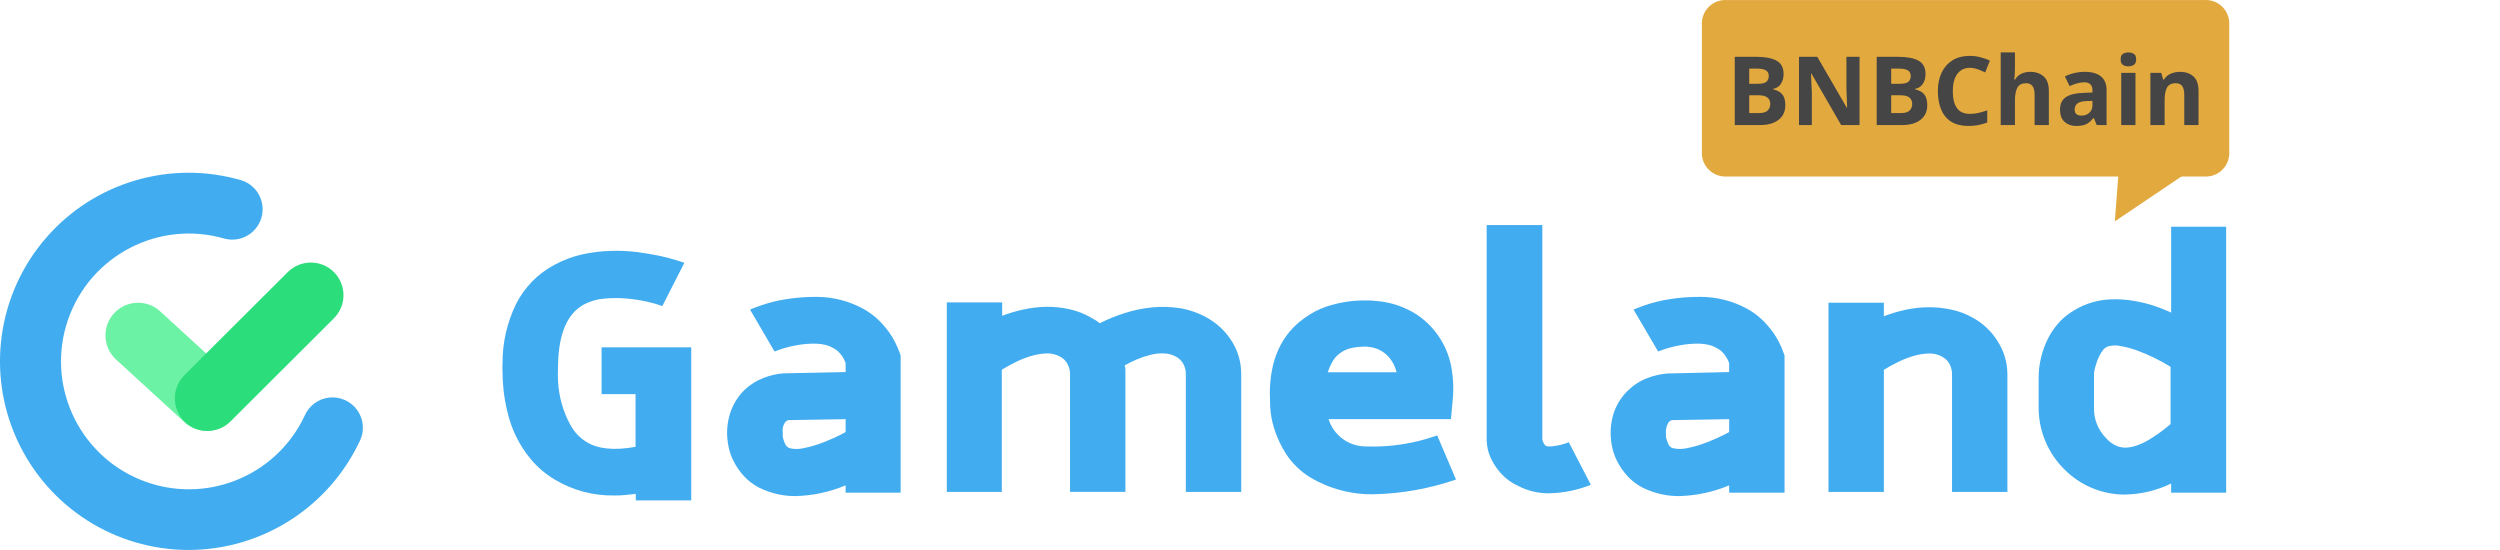
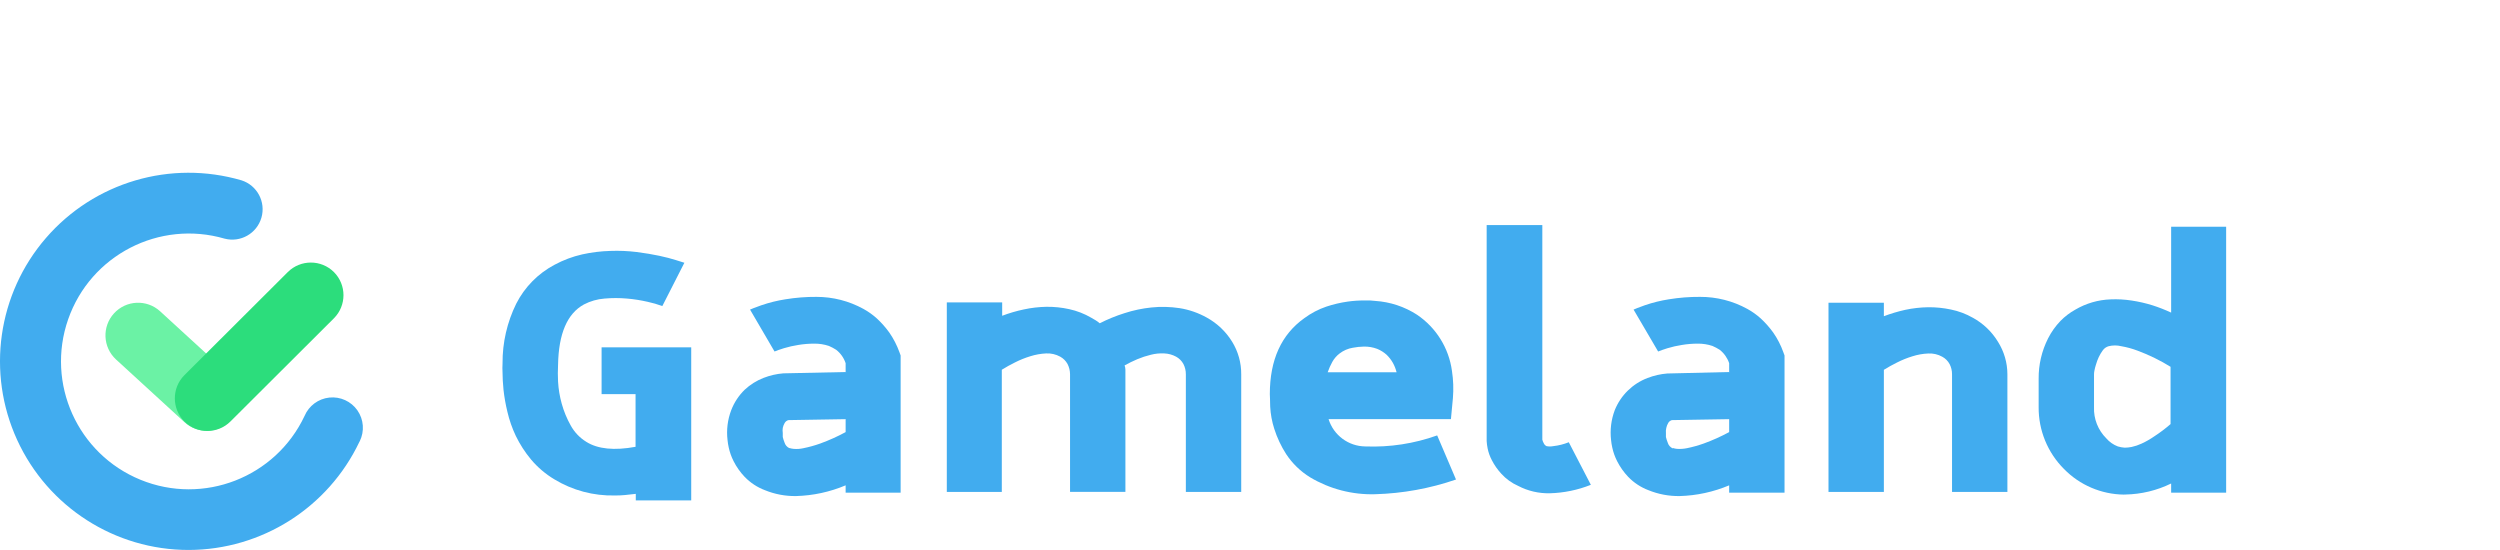
<svg xmlns="http://www.w3.org/2000/svg" width="340" height="74.795" viewBox="0 0 340 74.795">
  <defs>
    <style>
      .cls-1 {
        fill: #41acef;
      }

      .cls-2 {
        fill: #6bf2a5;
      }

      .cls-3 {
        fill: #2cdd7c;
      }

      .cls-4 {
        fill: #e2a93e;
      }

      .cls-5 {
        fill: #454545;
        font-size: 13px;
        font-family: Poppins-Bold, Poppins;
        font-weight: 600;
      }
    </style>
  </defs>
  <g id="logo_BSC" transform="translate(0.006 -18.995)">
    <g id="gameland">
      <g id="g">
        <path id="circle" class="cls-1" d="M25.67,93.79a25.65,25.65,0,1,1,7.17-50.27,4.13,4.13,0,0,1-2.3,7.93A17.39,17.39,0,1,0,41.41,75.57,4.13,4.13,0,1,1,48.92,79l-.05.09a25.77,25.77,0,0,1-23.2,14.7Z" />
      </g>
      <path id="short_l" data-name="short l" class="cls-2" d="M31.36,76.14h0a4.44,4.44,0,0,1-6.27.28l-9.32-8.54a4.45,4.45,0,0,1-.27-6.27h0a4.44,4.44,0,0,1,6.27-.28l9.32,8.54a4.45,4.45,0,0,1,.27,6.27Z" />
      <path id="long_l" data-name="long l" class="cls-3" d="M25.06,76.31h0a4.47,4.47,0,0,1,0-6.28L39.13,56a4.45,4.45,0,0,1,6.28,0h0a4.45,4.45,0,0,1,0,6.28L31.34,76.31a4.45,4.45,0,0,1-6.28,0Z" />
      <g id="whole">
        <g id="fonts">
          <path id="g-2" class="cls-1" d="M75.38,84.18a12.62,12.62,0,0,1-3.17-2.7,15.71,15.71,0,0,1-2.07-3.21A16.171,16.171,0,0,1,69,75a23.551,23.551,0,0,1-.53-3c-.09-.91-.13-1.69-.13-2.32a10.7,10.7,0,0,1,0-1.27A18.09,18.09,0,0,1,70.2,60.3,12.28,12.28,0,0,1,75.42,55a14.84,14.84,0,0,1,3.76-1.41A20.2,20.2,0,0,1,83,53.12a22.659,22.659,0,0,1,3.59.15c1.14.15,2.17.32,3.06.51s1.64.39,2.24.58l1.18.37-3,5.89a14.708,14.708,0,0,0-2-.58,20.38,20.38,0,0,0-2.8-.44,17.369,17.369,0,0,0-3.06,0,7.22,7.22,0,0,0-2.8.8Q76,62.26,75.89,68.62a21.679,21.679,0,0,0,0,2.28,14.2,14.2,0,0,0,.5,3,13.2,13.2,0,0,0,1.21,2.94,6,6,0,0,0,2.14,2.25q2.35,1.47,6.69.67V72.6H81.81V66.23H94V87.05H86.46v-.89L85,86.32a12.85,12.85,0,0,1-1.38.06,15.18,15.18,0,0,1-8.24-2.2Z" />
          <path id="a" class="cls-1" d="M115,69.59v-1.2a3.85,3.85,0,0,0-1.28-1.82,6.89,6.89,0,0,0-1-.53,6.09,6.09,0,0,0-2-.31,13.156,13.156,0,0,0-2.172.18,14.322,14.322,0,0,0-1.938.44c-.57.18-1,.33-1.28.45L102,61.1c.18-.09.7-.29,1.57-.6a19.17,19.17,0,0,1,3.24-.8,25,25,0,0,1,4.23-.33A13.22,13.22,0,0,1,117.41,61a9.79,9.79,0,0,1,1.83,1.3,12.909,12.909,0,0,1,1.7,1.92,11.72,11.72,0,0,1,1.38,2.68l.16.44V86H115V85a18.67,18.67,0,0,1-6.75,1.46,10.78,10.78,0,0,1-4.23-.8,7.53,7.53,0,0,1-2.75-1.81,8.83,8.83,0,0,1-1.51-2.14,7.63,7.63,0,0,1-.66-1.86,8.168,8.168,0,0,1-.16-1,8.56,8.56,0,0,1,.5-4.07A7.79,7.79,0,0,1,101.27,72a8,8,0,0,1,2.59-1.62,9.5,9.5,0,0,1,2.67-.61Zm-7.63,10.34a2.68,2.68,0,0,0,.55.11,4.31,4.31,0,0,0,1.34-.09,16.68,16.68,0,0,0,2.3-.64A25.419,25.419,0,0,0,115,77.76V76l-7.79.13a.85.85,0,0,0-.5.39,2.28,2.28,0,0,0-.26.67,2.36,2.36,0,0,0,0,.7c0,.24,0,.41,0,.54a5.474,5.474,0,0,0,.24.75,1.22,1.22,0,0,0,.63.75Z" />
          <path id="m" class="cls-1" d="M136.29,85.9h-7.53V60.12h7.53v1.82a19.7,19.7,0,0,1,2.93-.86,15.9,15.9,0,0,1,3.08-.36,13.52,13.52,0,0,1,3.11.32,10.24,10.24,0,0,1,3,1.17c.21.11.41.24.6.35a4.29,4.29,0,0,1,.55.4,21.62,21.62,0,0,1,3.35-1.37,17.73,17.73,0,0,1,3.68-.78,15.18,15.18,0,0,1,3.81.09,11.17,11.17,0,0,1,3.74,1.3,9.31,9.31,0,0,1,3.43,3.28,8.31,8.31,0,0,1,1.23,4.42v16h-7.53v-16a3,3,0,0,0-.33-1.4,2.5,2.5,0,0,0-1-1,3.7,3.7,0,0,0-1.62-.44,6,6,0,0,0-1.8.18,11.9,11.9,0,0,0-1.86.61,18.219,18.219,0,0,0-1.72.84,1.86,1.86,0,0,1,.11.57V85.89h-7.53v-16a3.07,3.07,0,0,0-.34-1.39,2.52,2.52,0,0,0-1-1,3.61,3.61,0,0,0-1.91-.44,8.58,8.58,0,0,0-2.14.38,13,13,0,0,0-2.09.84,20.538,20.538,0,0,0-1.8,1V85.9Z" />
          <path id="e" class="cls-1" d="M180.68,76a5.29,5.29,0,0,0,5,3.71,26,26,0,0,0,9.77-1.5l2.56,6a37,37,0,0,1-11,2,16.34,16.34,0,0,1-8.84-2.3,10.46,10.46,0,0,1-3.26-3.16,14.5,14.5,0,0,1-1.62-3.45,11.9,11.9,0,0,1-.55-3c0-.86-.05-1.43-.05-1.7q0-7,4.7-10.34a11,11,0,0,1,3-1.57,16.75,16.75,0,0,1,2.9-.68,15.46,15.46,0,0,1,2.35-.15,7.8,7.8,0,0,1,1.39.06,11.87,11.87,0,0,1,5.68,1.88,11,11,0,0,1,4.75,7.64,15.8,15.8,0,0,1,.13,3.7L197.32,76Zm9.25-6.37a5.239,5.239,0,0,0-.5-1.28,4.86,4.86,0,0,0-.86-1.11,4.38,4.38,0,0,0-1.28-.8,4.84,4.84,0,0,0-1.8-.31,8.621,8.621,0,0,0-1.52.16,4,4,0,0,0-1.78.77,3.65,3.65,0,0,0-1,1.15,8.911,8.911,0,0,0-.63,1.41h9.36Z" />
          <path id="l" class="cls-1" d="M209.75,49.61V78.79a1.94,1.94,0,0,0,.2.5.8.8,0,0,0,.37.38,2.37,2.37,0,0,0,.92,0,8.07,8.07,0,0,0,2.11-.53l3,5.79a16.27,16.27,0,0,1-5.59,1.15,8.86,8.86,0,0,1-4.29-1,6.78,6.78,0,0,1-2.3-1.66,8.25,8.25,0,0,1-1.28-1.83,5.809,5.809,0,0,1-.58-1.62,6.71,6.71,0,0,1-.13-1V49.6h7.53Z" />
          <path id="a-2" class="cls-1" d="M235.16,69.59v-1.2a3.92,3.92,0,0,0-1.28-1.82,7,7,0,0,0-1-.53,6.09,6.09,0,0,0-2-.31,13,13,0,0,0-2.16.18,14.323,14.323,0,0,0-1.94.44c-.57.18-1,.33-1.28.45l-3.34-5.7c.17-.09.7-.29,1.56-.6a19.171,19.171,0,0,1,3.24-.8,25.08,25.08,0,0,1,4.24-.33A13.21,13.21,0,0,1,237.62,61a9.79,9.79,0,0,1,1.83,1.3,12.911,12.911,0,0,1,1.7,1.92,11.339,11.339,0,0,1,1.38,2.68l.16.44V86h-7.53V85a18.66,18.66,0,0,1-6.74,1.46,10.83,10.83,0,0,1-4.24-.8,7.53,7.53,0,0,1-2.75-1.81,9.11,9.11,0,0,1-1.51-2.14,7.63,7.63,0,0,1-.66-1.86,8.169,8.169,0,0,1-.16-1,8.68,8.68,0,0,1,.5-4.07,7.78,7.78,0,0,1,4.47-4.38,9.5,9.5,0,0,1,2.67-.61Zm-7.64,10.34a2.55,2.55,0,0,0,.55.11,5,5,0,0,0,1.34-.09,16.681,16.681,0,0,0,2.3-.64,25.42,25.42,0,0,0,3.45-1.55V76l-7.79.13a.85.85,0,0,0-.5.39,2.279,2.279,0,0,0-.26.67,2.07,2.07,0,0,0-.05.7v.54a5.472,5.472,0,0,0,.24.75,1.22,1.22,0,0,0,.7.8Z" />
          <path id="n" class="cls-1" d="M268.3,62.21a9.1,9.1,0,0,1,3.42,3.27A8.31,8.31,0,0,1,273,69.9v16h-7.53v-16a2.94,2.94,0,0,0-.33-1.39,2.46,2.46,0,0,0-1-1,3.52,3.52,0,0,0-1.91-.44,8.15,8.15,0,0,0-2.14.38,13,13,0,0,0-2.09.84,20.541,20.541,0,0,0-1.8,1V85.9h-7.53V60.17h7.53V62a21.282,21.282,0,0,1,2.92-.87,16.08,16.08,0,0,1,3.09-.35,14.15,14.15,0,0,1,3.11.31A10.07,10.07,0,0,1,268.3,62.21Z" />
          <path id="d" class="cls-1" d="M288.85,86.26a11.58,11.58,0,0,1-8.16-3.49,11.77,11.77,0,0,1-3.44-8.4V70.52a11.921,11.921,0,0,1,1.28-5.5,9.8,9.8,0,0,1,1.7-2.39,8.74,8.74,0,0,1,2-1.52,10.17,10.17,0,0,1,4.8-1.4,14.571,14.571,0,0,1,2.88.16,18.94,18.94,0,0,1,2.8.64,21.259,21.259,0,0,1,2.56,1V49.83h7.48V86h-7.48V84.75a14.75,14.75,0,0,1-6.22,1.5h-.16Zm-4.07-11.9a5.67,5.67,0,0,0,1.67,4.25,3.87,3.87,0,0,0,1.57,1.1,4.209,4.209,0,0,0,.94.17,4.92,4.92,0,0,0,.94-.1,6.4,6.4,0,0,0,1.34-.45,11.469,11.469,0,0,0,1.75-1,19.8,19.8,0,0,0,2.2-1.66V68.88c-.66-.41-1.38-.81-2.17-1.2a25,25,0,0,0-2.33-1,11.929,11.929,0,0,0-2.2-.6,3.57,3.57,0,0,0-1.72,0,1.47,1.47,0,0,0-.79.55,5.739,5.739,0,0,0-.55.92,6.63,6.63,0,0,0-.39,1.05,5.933,5.933,0,0,0-.21.83,2.5,2.5,0,0,0-.05.47v4.41Z" />
        </g>
      </g>
    </g>
-     <g id="tag">
-       <path id="square" class="cls-4" d="M234.81,19h65a3.19,3.19,0,0,1,3.36,3V40a3.19,3.19,0,0,1-3.36,3h-65a3.2,3.2,0,0,1-3.36-3V22a3.2,3.2,0,0,1,3.36-3Z" />
-       <path id="triangle" class="cls-4" d="M287.61,49.1l.54-7.1h10Z" />
-     </g>
-     <g id="Testnet">
-       <text id="BSC" class="cls-5" transform="translate(267.75 36)">
-         <tspan x="-33" y="0">BNBChain</tspan>
-       </text>
-     </g>
  </g>
</svg>
